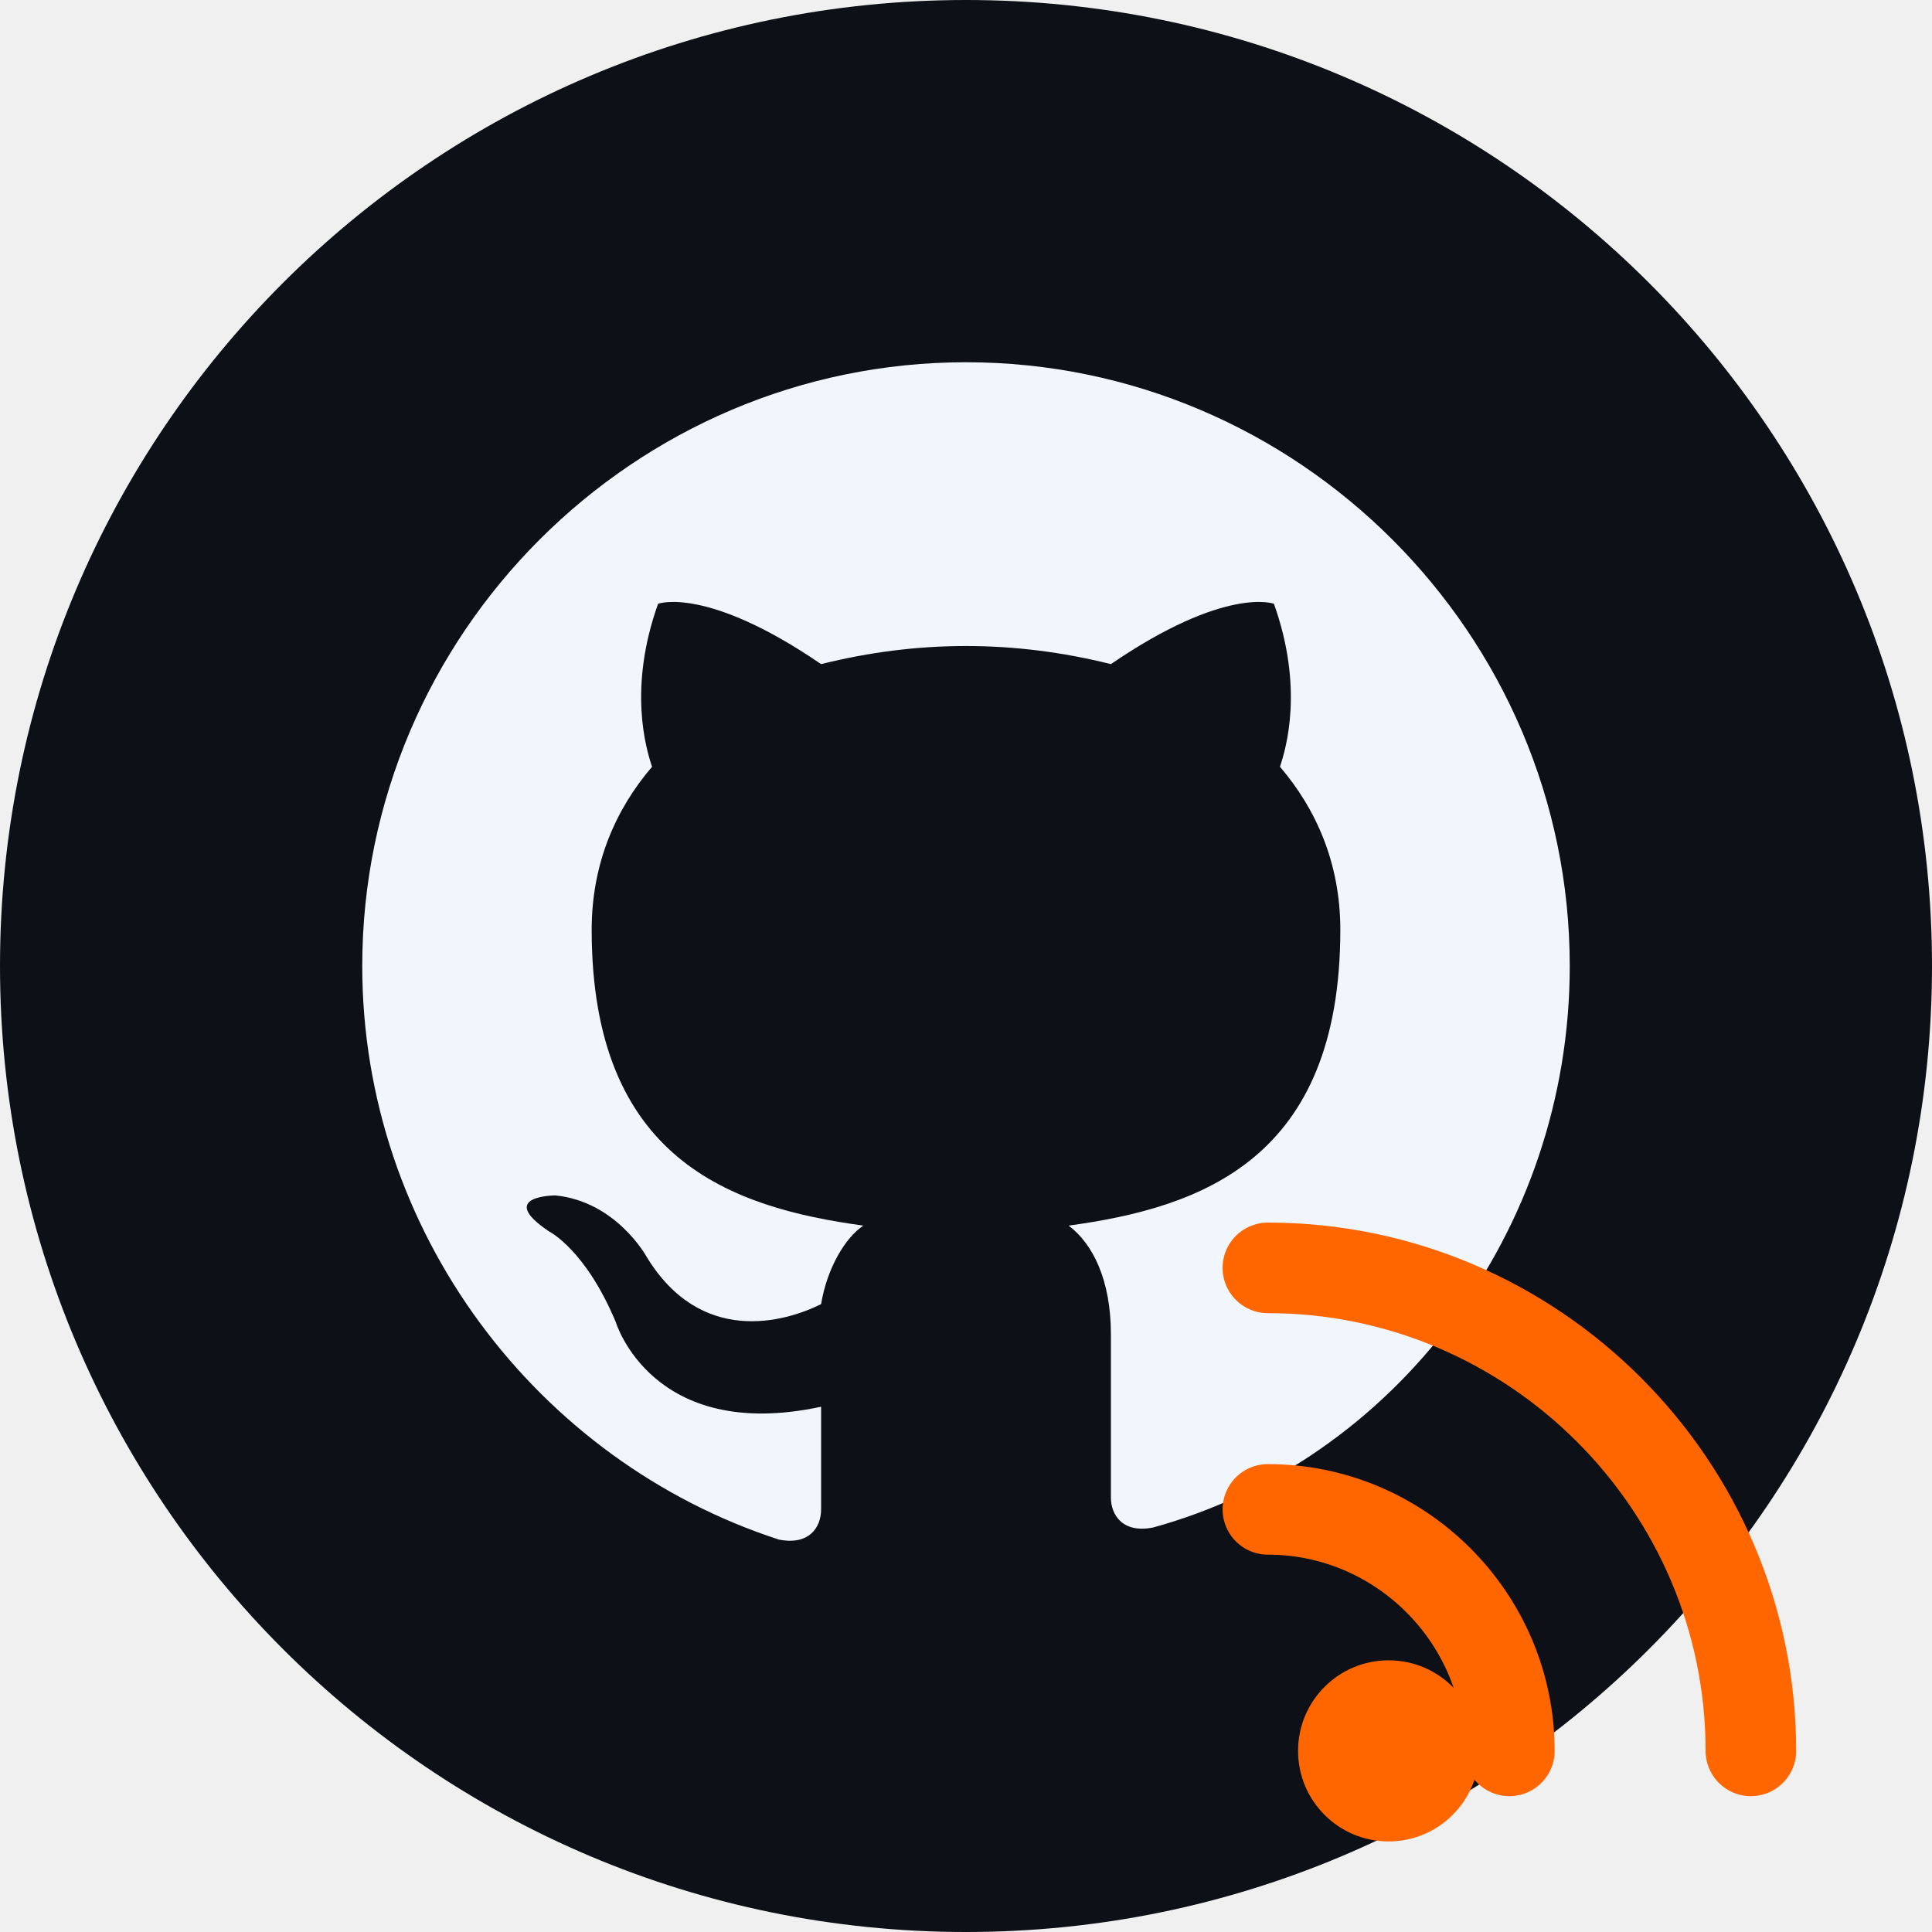
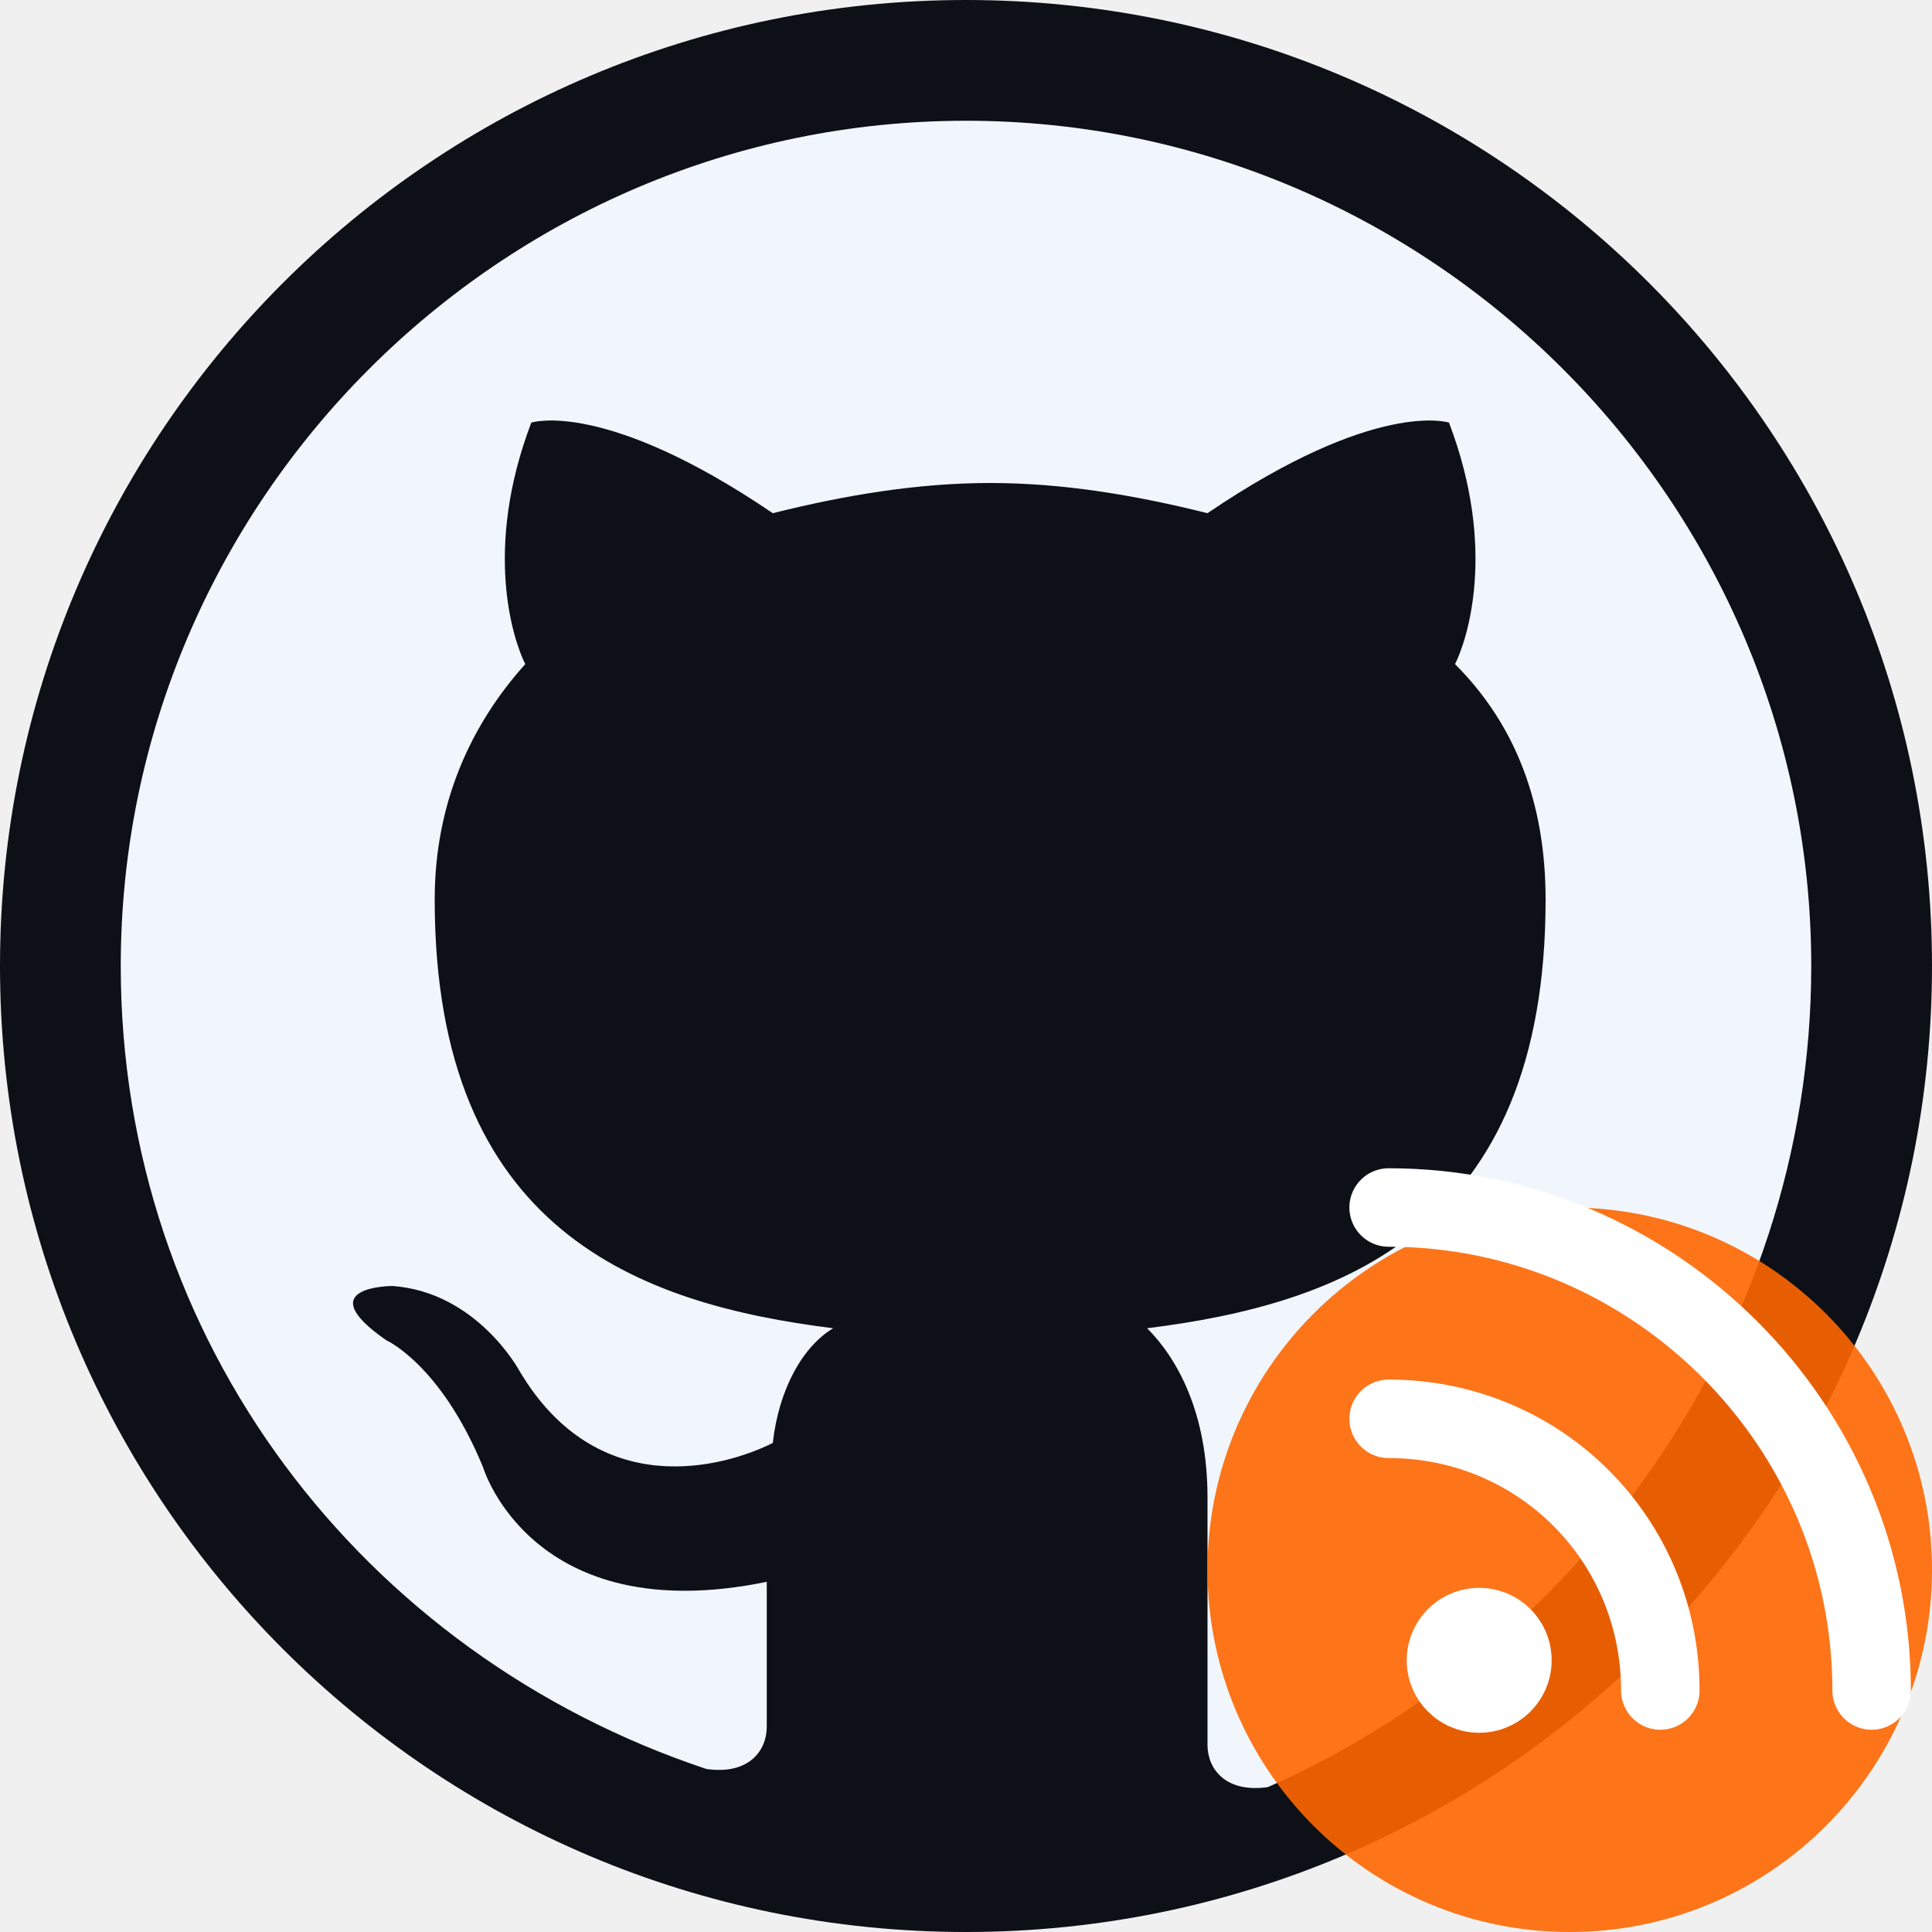
<svg xmlns="http://www.w3.org/2000/svg" viewBox="0 0 32 32" fill="none">
  <circle cx="16" cy="16" r="16" fill="#0d1117" />
-   <path d="M16 6c-5.5 0-10 4.5-10 10 0 4.4 2.9 8.2 6.9 9.5.5.1.7-.2.7-.5v-1.7c-2.8.6-3.4-1.4-3.4-1.4-.5-1.2-1.1-1.5-1.1-1.5-.9-.6.1-.6.1-.6 1 .1 1.5 1 1.5 1 .9 1.5 2.3 1.1 2.9.8.1-.6.4-1.1.7-1.3-2.2-.3-4.5-1.1-4.5-4.9 0-1.1.4-2 1-2.7-.1-.3-.4-1.3.1-2.7 0 0 .8-.3 2.7 1 .8-.2 1.6-.3 2.4-.3s1.6.1 2.4.3c1.9-1.3 2.7-1 2.7-1 .5 1.4.2 2.4.1 2.7.6.7 1 1.6 1 2.7 0 3.8-2.3 4.6-4.5 4.9.4.3.7.9.7 1.8v2.7c0 .3.2.6.7.5C23.1 24.2 26 20.4 26 16c0-5.5-4.5-10-10-10z" fill="#f0f6fc" />
+   <path d="M16 2c-7.7 0-14 6.3-14 14 0 6.2 4 11.4 9.7 13.3.7.1 1-.3 1-.7v-2.4c-3.9.8-4.7-1.9-4.7-1.9-.7-1.7-1.6-2.1-1.6-2.1-1.3-.9.1-.9.1-.9 1.4.1 2.1 1.4 2.1 1.4 1.3 2.2 3.4 1.6 4.2 1.2.1-.9.5-1.6 1-1.9-3.2-.4-6.6-1.6-6.6-7.1 0-1.6.6-2.9 1.5-3.9-.2-.4-.7-1.9.1-4 0 0 1.2-.4 4 1.5 1.2-.3 2.4-.5 3.6-.5s2.4.2 3.6.5c2.8-1.9 4-1.5 4-1.5.8 2.1.3 3.6.1 4 1 1 1.5 2.3 1.5 3.9 0 5.5-3.4 6.7-6.6 7.1.5.5 1 1.4 1 2.8v4.1c0 .4.3.8 1 .7C26 27.4 30 22.2 30 16c0-7.7-6.3-14-14-14z" fill="#f0f6fc" />
  <g transform="translate(20, 20)">
-     <circle cx="3" cy="9" r="1.5" fill="#ff6600" />
-     <path d="M1 5c2.2 0 4 1.8 4 4" stroke="#ff6600" stroke-width="1.5" fill="none" stroke-linecap="round" />
-     <path d="M1 1c4.4 0 8 3.6 8 8" stroke="#ff6600" stroke-width="1.5" fill="none" stroke-linecap="round" />
+     <circle cx="6" cy="6" r="6" fill="#ff6600" opacity="0.9" />
+     <circle cx="4.5" cy="7.5" r="1.2" fill="#ffffff" />
+     <path d="M3 3.5c2.5 0 4.5 2 4.5 4.5" stroke="#ffffff" stroke-width="1.3" fill="none" stroke-linecap="round" />
+     <path d="M3 0c4.4 0 8 3.6 8 8" stroke="#ffffff" stroke-width="1.3" fill="none" stroke-linecap="round" />
  </g>
</svg>
